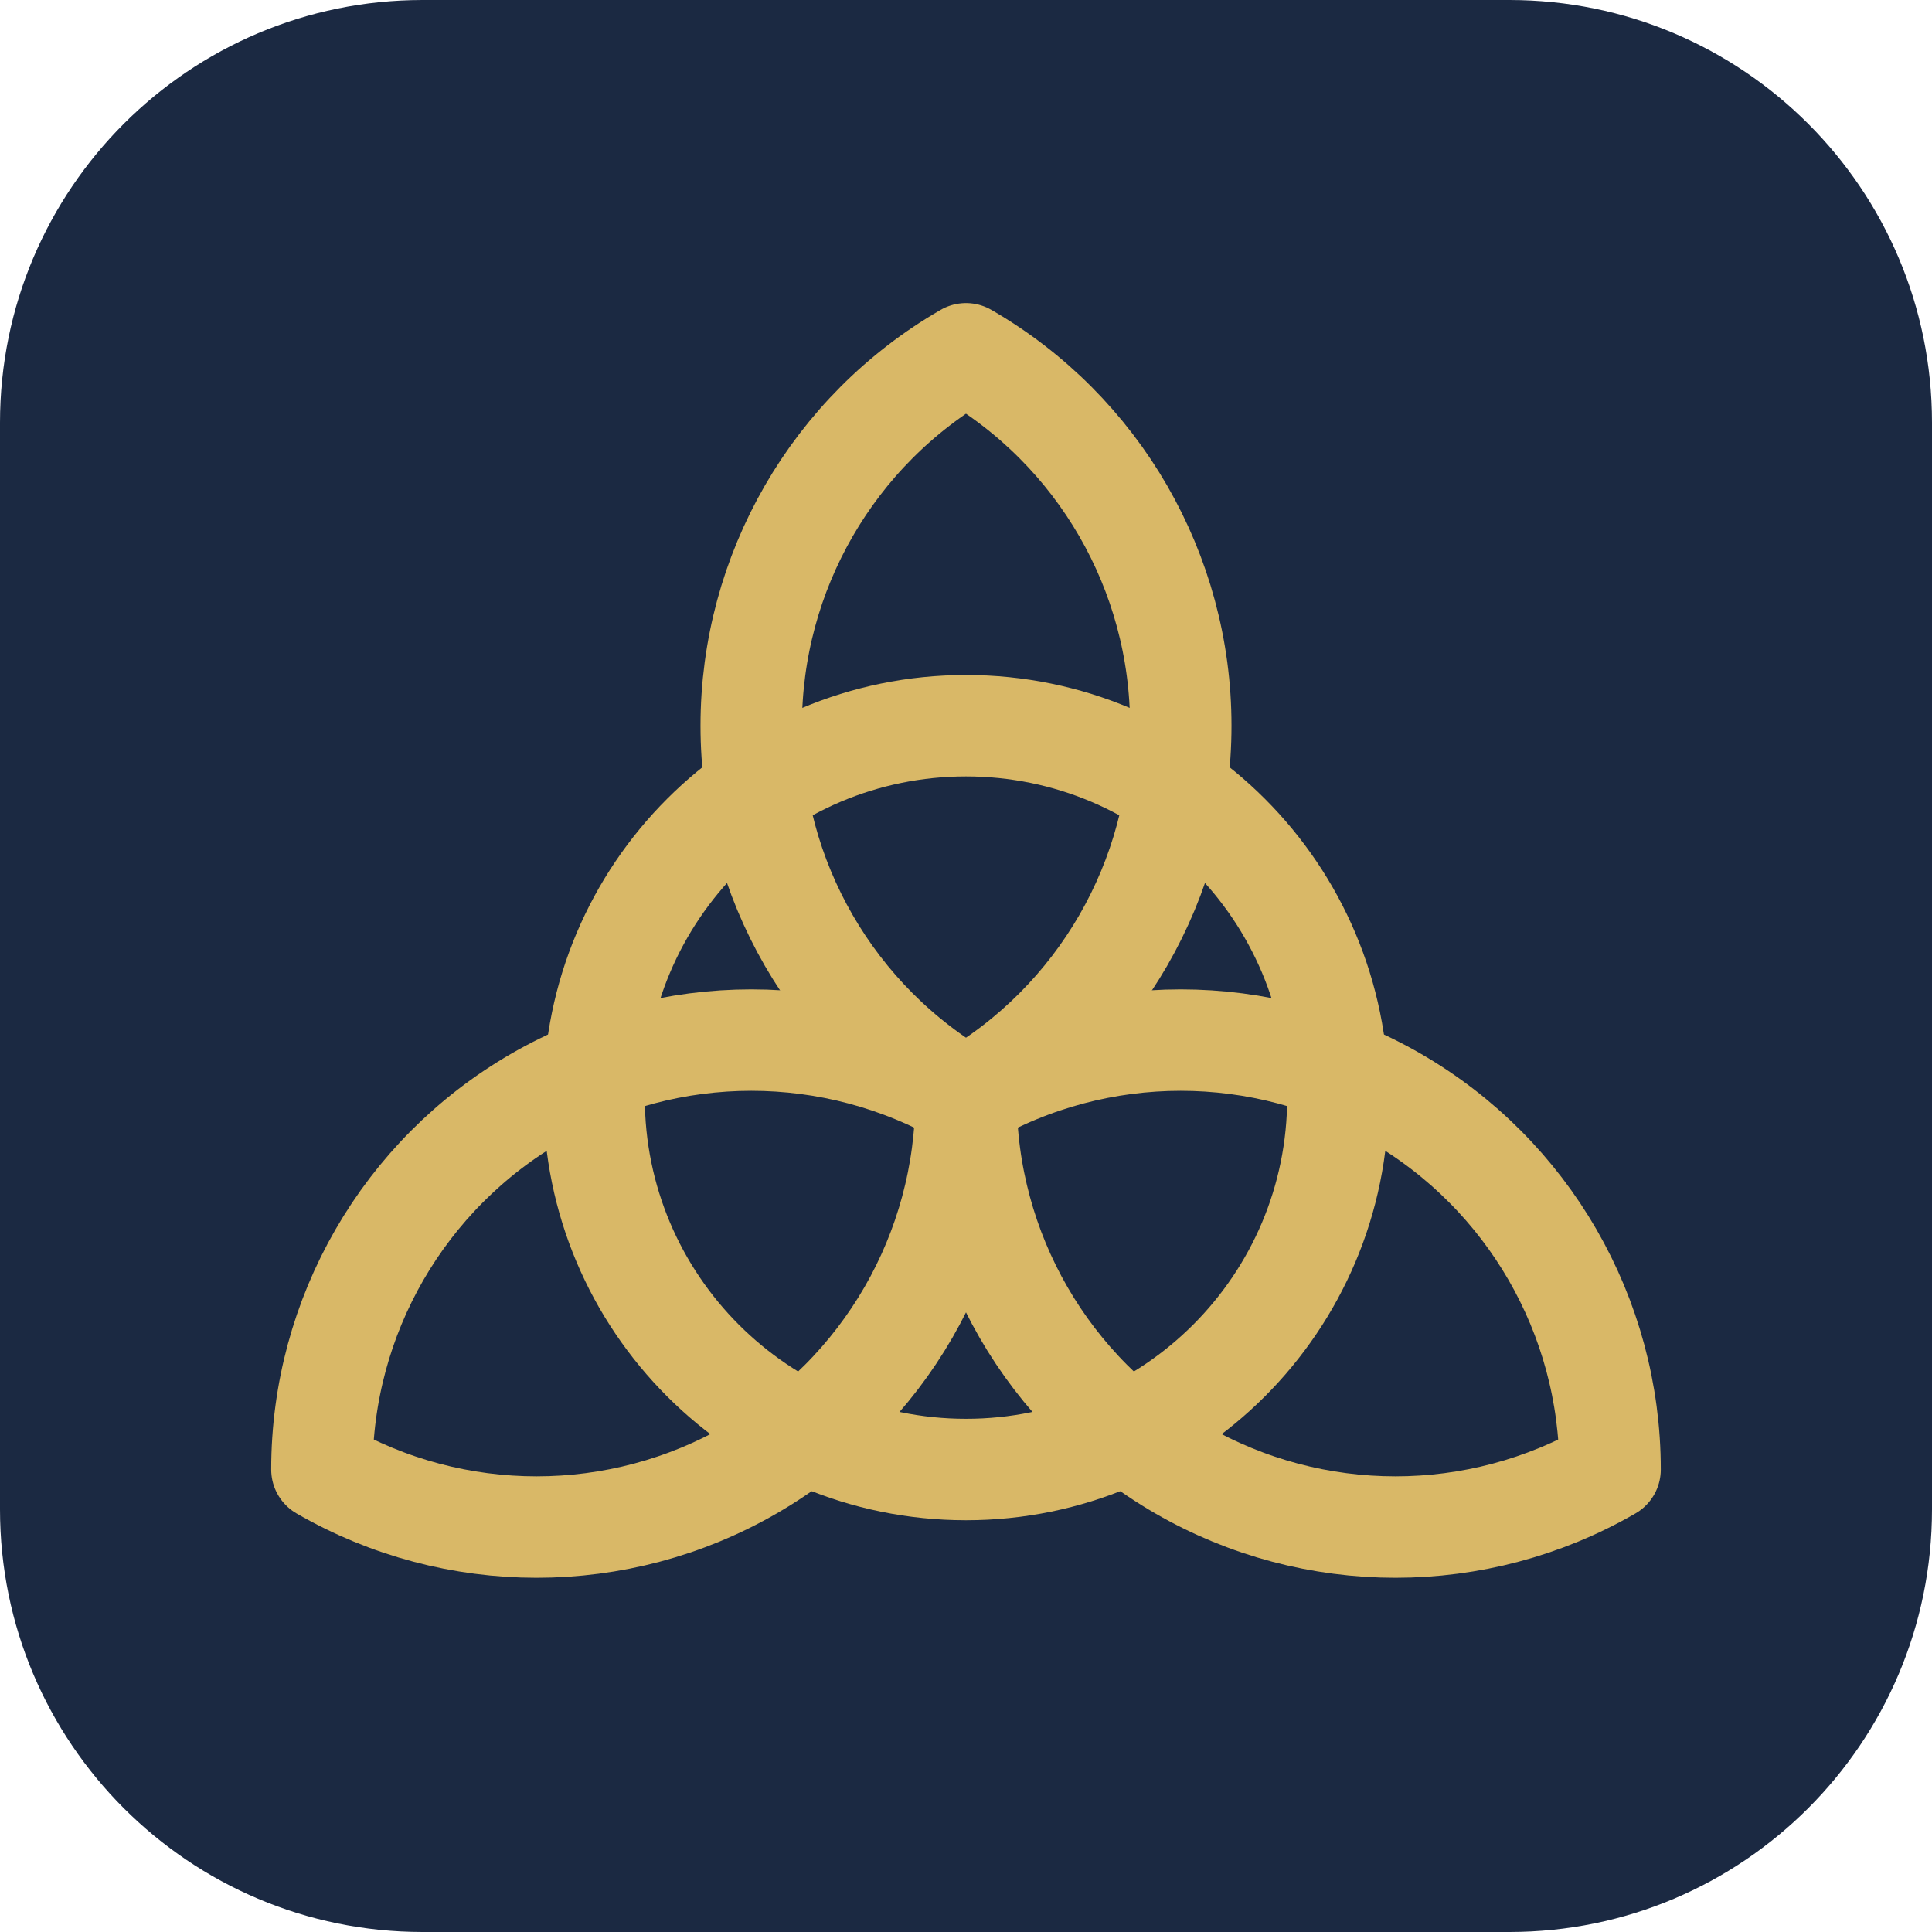
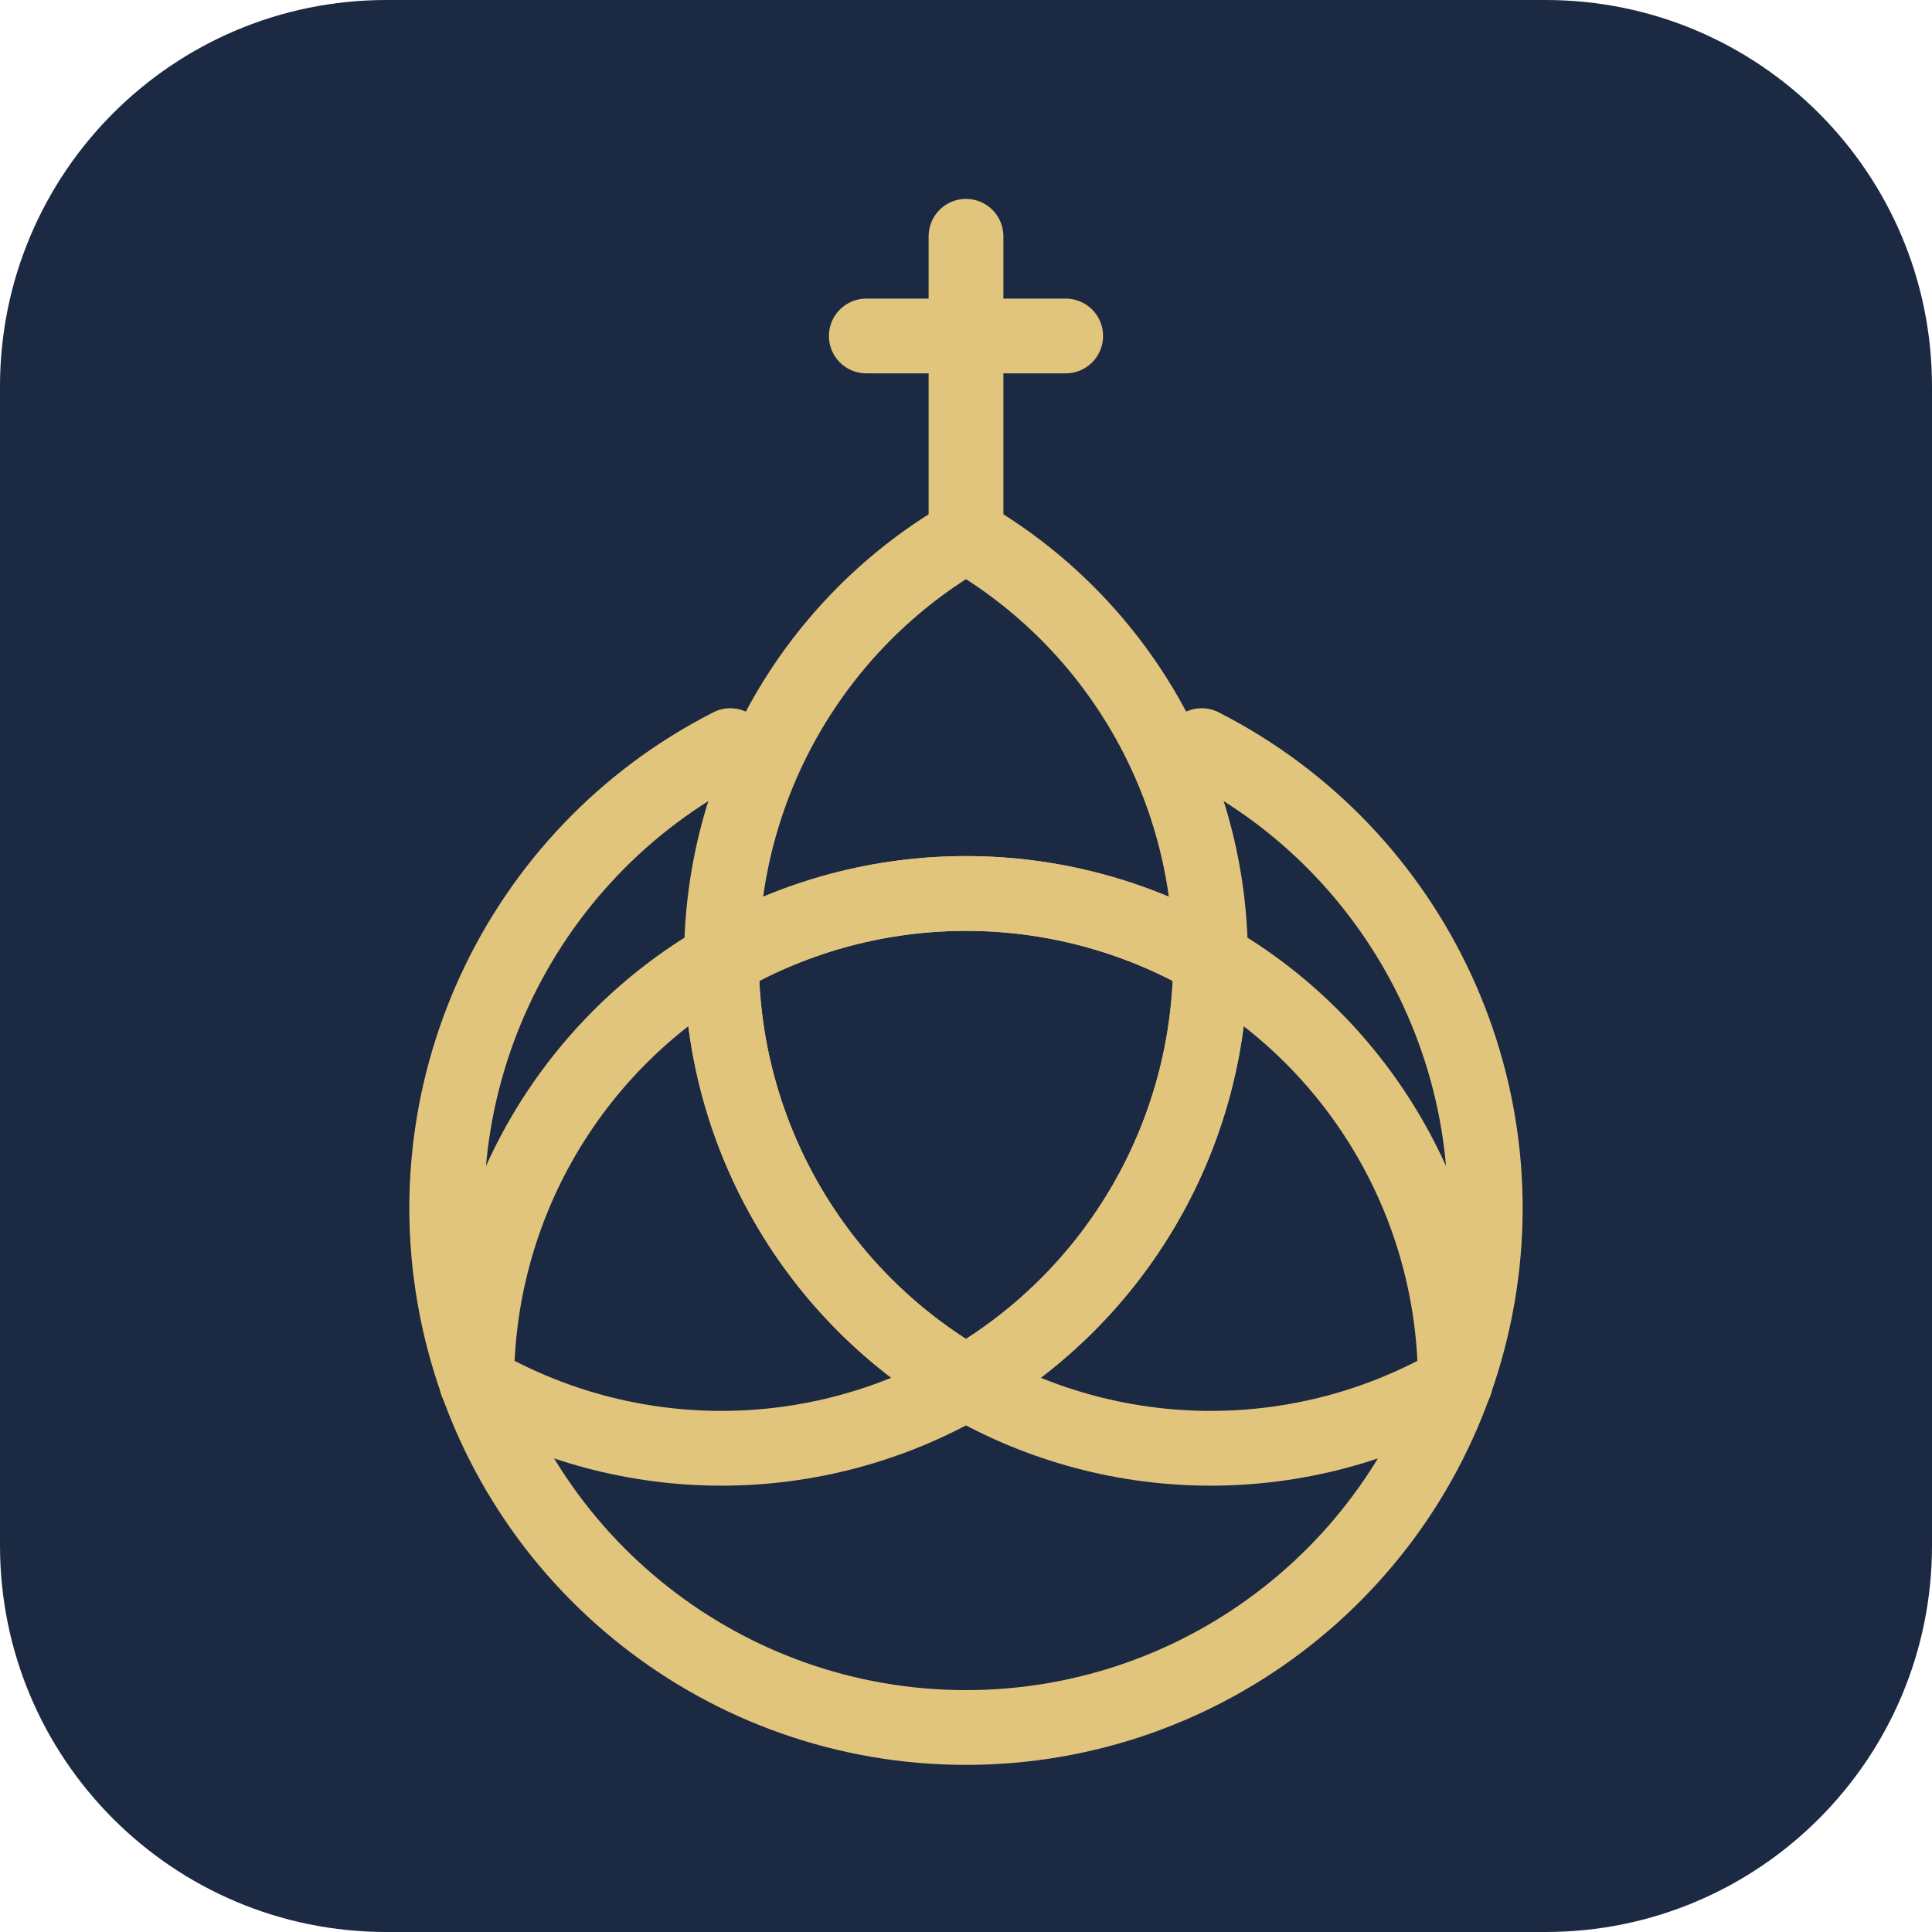
- <svg xmlns="http://www.w3.org/2000/svg" viewBox="0 0 64 64">
-   <rect width="64" height="64" rx="14" fill="#1b2942" />
-   <g fill="none" stroke="#d9b867" stroke-width="3" stroke-linejoin="round" transform="translate(32 33) scale(1.12) translate(-32 -32)">
-     <path d="M32 35A12.7 12.7 0 0 1 32 13A12.7 12.7 0 0 1 32 35Z" />
-     <path d="M32 35A12.7 12.7 0 0 1 12.95 46A12.7 12.7 0 0 1 32 35Z" />
-     <path d="M32 35A12.7 12.7 0 0 1 51.05 46A12.7 12.7 0 0 1 32 35Z" />
-     <circle cx="32" cy="35" r="11" />
+ <svg xmlns="http://www.w3.org/2000/svg" viewBox="0 0 200 200">
+   <rect width="200" height="200" rx="40" fill="#1b2942" />
+   <g transform="translate(100 101) scale(.86) translate(-100 -100)" fill="none" stroke="#e2c57c" stroke-width="9" stroke-linejoin="round" stroke-linecap="round">
+     <path d="M100 46V11M88 23h24" />
+     <path d="M128.37 72.31A62.5 62.5 0 1 1 71.63 72.31" />
+     <path d="M100 47A58.9 58.9 0 0 1 100 149A58.9 58.9 0 0 1 100 47Z" />
+     <path d="M41.1 149A58.9 58.9 0 0 1 129.45 98A58.9 58.9 0 0 1 41.1 149Z" />
+     <path d="M158.9 149A58.9 58.9 0 0 1 70.55 98A58.9 58.9 0 0 1 158.9 149Z" />
  </g>
</svg>
